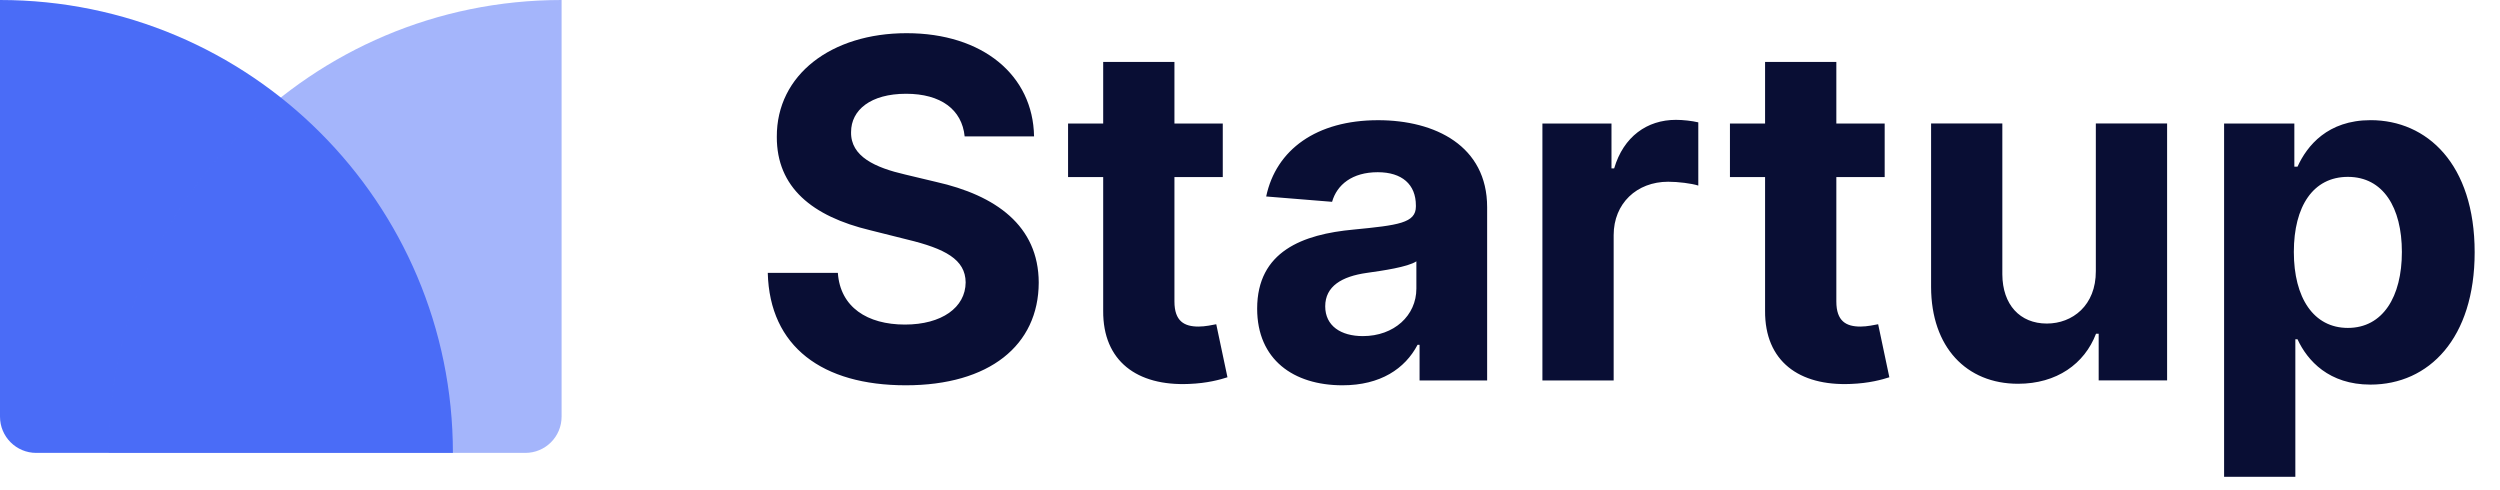
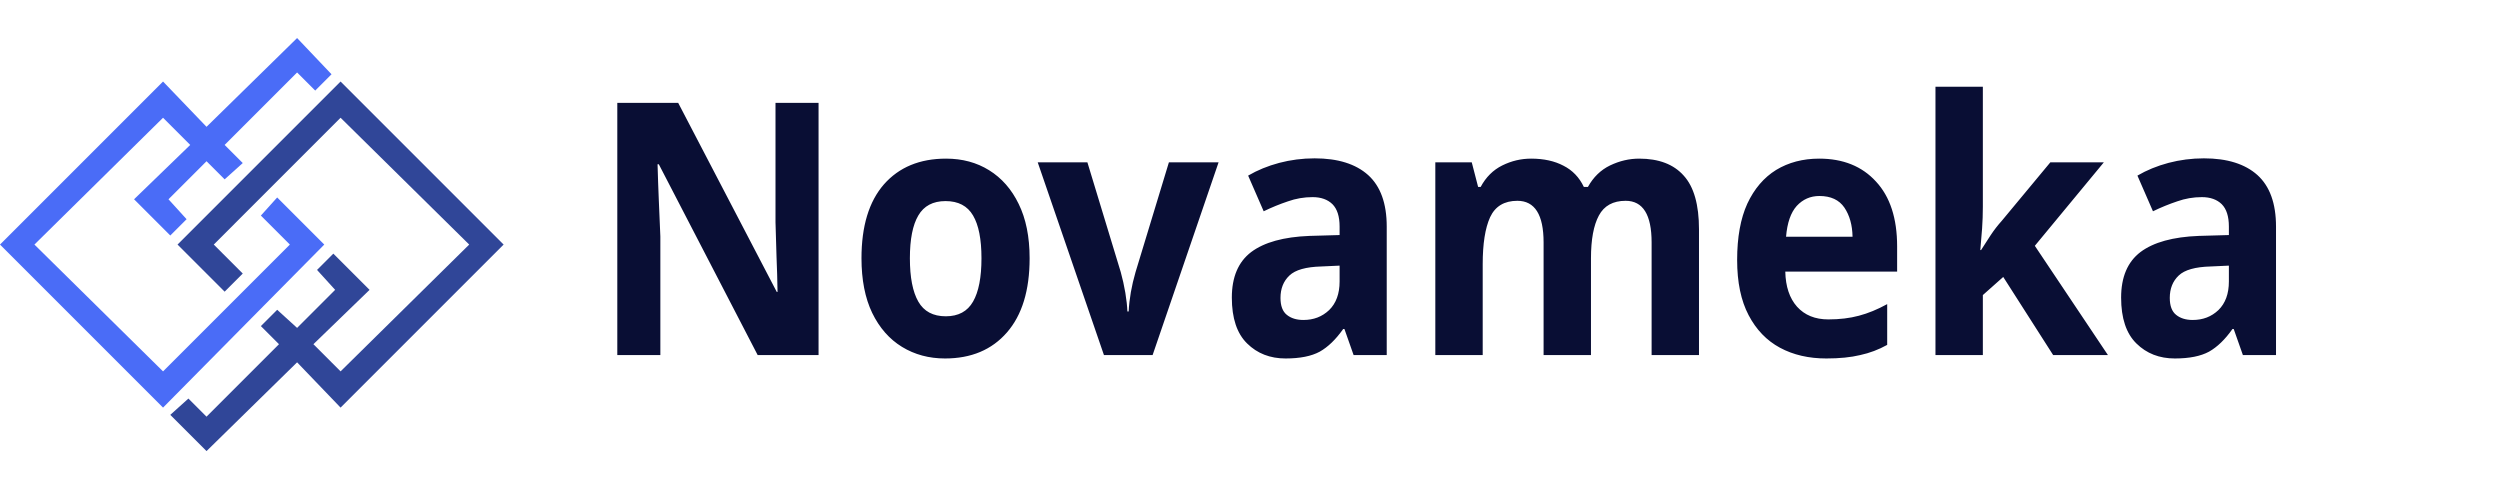
- <svg xmlns="http://www.w3.org/2000/svg" fill="none" height="27" viewBox="0 0 138 27" width="138">
-   <path d="m53.248 7.529h3.832c-.055-3.37-2.825-5.697-7.035-5.697-4.146 0-7.183 2.29-7.165 5.724-.009 2.788 1.957 4.386 5.152 5.152l2.059.517c2.059.498 3.204 1.089 3.213 2.364-.009 1.385-1.32 2.327-3.352 2.327-2.077 0-3.573-.96-3.702-2.853h-3.869c.102 4.09 3.028 6.205 7.617 6.205 4.616 0 7.331-2.207 7.34-5.669-.009-3.148-2.382-4.82-5.669-5.558l-1.699-.406c-1.643-.379-3.019-.988-2.991-2.345 0-1.219 1.08-2.114 3.038-2.114 1.911 0 3.084.868 3.232 2.354zm14.249-.711h-2.668v-3.398h-3.933v3.398h-1.939v2.955h1.939v7.386c-.018 2.779 1.874 4.155 4.727 4.035 1.016-.037 1.736-.24 2.133-.369l-.619-2.927c-.194.037-.609.129-.979.129-.785 0-1.329-.295-1.329-1.385v-6.869h2.668zm6.606 14.45c2.096 0 3.453-.914 4.146-2.234h.111v1.967h3.73v-9.565c0-3.379-2.862-4.801-6.02-4.801-3.398 0-5.632 1.625-6.177 4.21l3.638.295c.268-.942 1.108-1.634 2.521-1.634 1.339 0 2.105.674 2.105 1.837v.055c0 .914-.97 1.034-3.435 1.274-2.807.259-5.327 1.2-5.327 4.367 0 2.807 2.003 4.229 4.709 4.229zm1.126-2.715c-1.21 0-2.077-.563-2.077-1.643 0-1.108.914-1.653 2.299-1.847.859-.12 2.262-.323 2.733-.637v1.505c0 1.486-1.228 2.622-2.955 2.622zm9.912 2.447h3.933v-8.023c0-1.745 1.274-2.945 3.01-2.945.545 0 1.293.092 1.662.212v-3.49c-.351-.083-.84-.138-1.237-.138-1.588 0-2.89.923-3.407 2.678h-.148v-2.474h-3.813zm18.893-14.182h-2.668v-3.398h-3.934v3.398h-1.939v2.955h1.939v7.386c-.018 2.779 1.874 4.155 4.728 4.035 1.015-.037 1.735-.24 2.132-.369l-.618-2.927c-.194.037-.61.129-.979.129-.785 0-1.329-.295-1.329-1.385v-6.869h2.668zm11.656 8.143c.01 1.902-1.292 2.899-2.705 2.899-1.486 0-2.447-1.043-2.456-2.715v-8.328h-3.933v9.03c.009 3.315 1.948 5.337 4.801 5.337 2.133 0 3.666-1.099 4.303-2.761h.147v2.576h3.777v-14.182h-3.934zm7.08 11.357h3.933v-7.59h.12c.545 1.182 1.736 2.502 4.026 2.502 3.231 0 5.752-2.558 5.752-7.303 0-4.875-2.632-7.294-5.743-7.294-2.373 0-3.509 1.413-4.035 2.567h-.175v-2.382h-3.878zm3.85-12.409c0-2.53 1.071-4.146 2.982-4.146 1.948 0 2.982 1.69 2.982 4.146 0 2.474-1.052 4.192-2.982 4.192-1.893 0-2.982-1.662-2.982-4.192z" fill="#090e34" />
-   <g fill="#4a6cf7">
-     <path d="m0 0c13.807 0 25 11.193 25 25h-23c-1.105 0-2-.895-2-2z" />
-     <path d="m6 25c0-13.807 11.193-25 25-25v23c0 1.105-.895 2-2 2z" opacity=".5" />
+ <svg xmlns="http://www.w3.org/2000/svg" id="Layer_1" version="1.1" viewBox="0 0 138 27">
+   <defs>
+     <style>
+       .st0 {
+         fill: #090e34;
+         font-family: GillSansMT-Bold, 'Gill Sans MT';
+         font-size: 19.5px;
+         font-weight: 700;
+       }
+ 
+       .st1 {
+         fill: #304698;
+       }
+ 
+       .st2 {
+         fill: #4a6cf7;
+       }
+     </style>
+   </defs>
+   <text class="st0" transform="translate(32.5 19.6) scale(.9 1)">
+     <tspan x="0" y="0">Novameka</tspan>
+   </text>
+   <text />
+   <g>
+     <polygon class="st2" points="15.3 10.9 14.4 11.9 16 13.5 9 20.5 1.9 13.5 9 6.5 10.5 8 7.4 11 9.4 13 10.3 12.1 9.3 11 11.4 8.9 12.4 9.9 13.4 9 12.4 8 16.4 4 17.4 5 18.3 4.1 16.4 2.1 11.4 7 9 4.5 0 13.5 9 22.5 17.9 13.5 15.3 10.9" />
+     <polygon class="st1" points="27.8 13.5 18.8 4.5 9.8 13.5 12.4 16.1 13.4 15.1 11.8 13.5 18.8 6.5 25.9 13.5 18.8 20.5 17.3 19 20.4 16 18.4 14 17.5 14.9 18.5 16 16.4 18.1 15.3 17.1 14.4 18 15.4 19 11.4 23 10.4 22 9.4 22.9 11.4 24.9 16.4 20 18.8 22.5 27.8 13.5" />
  </g>
</svg>
